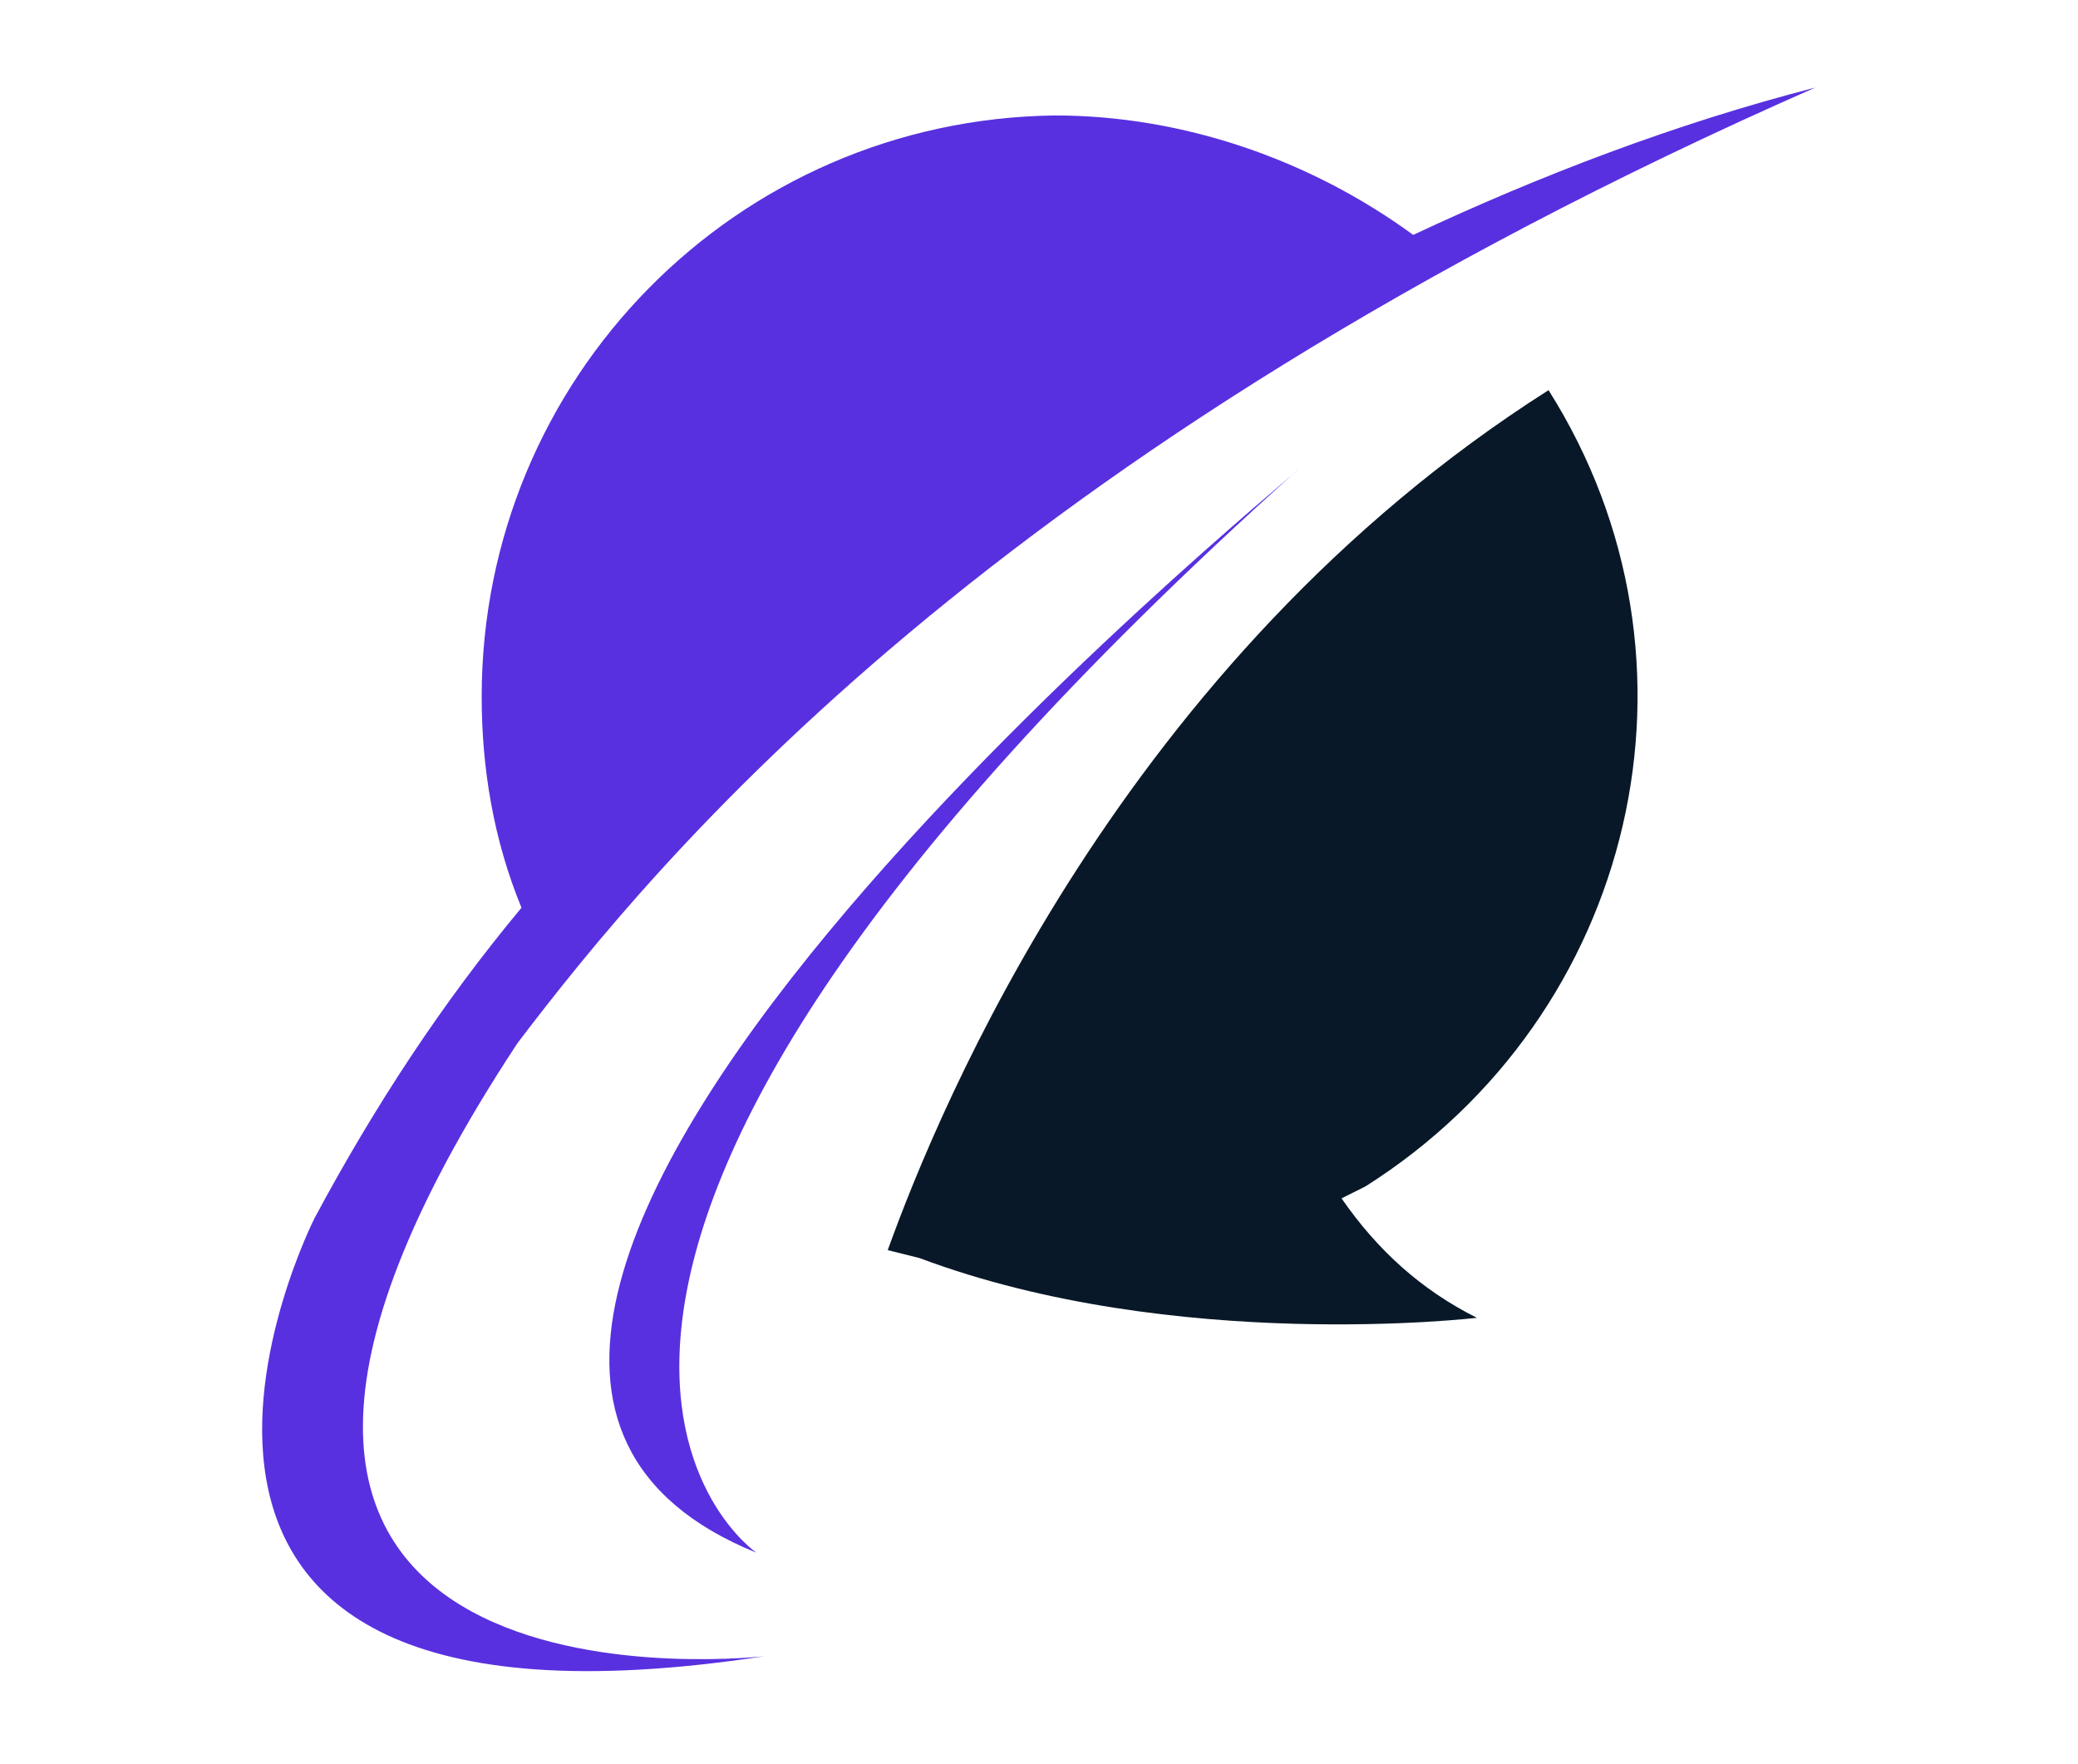
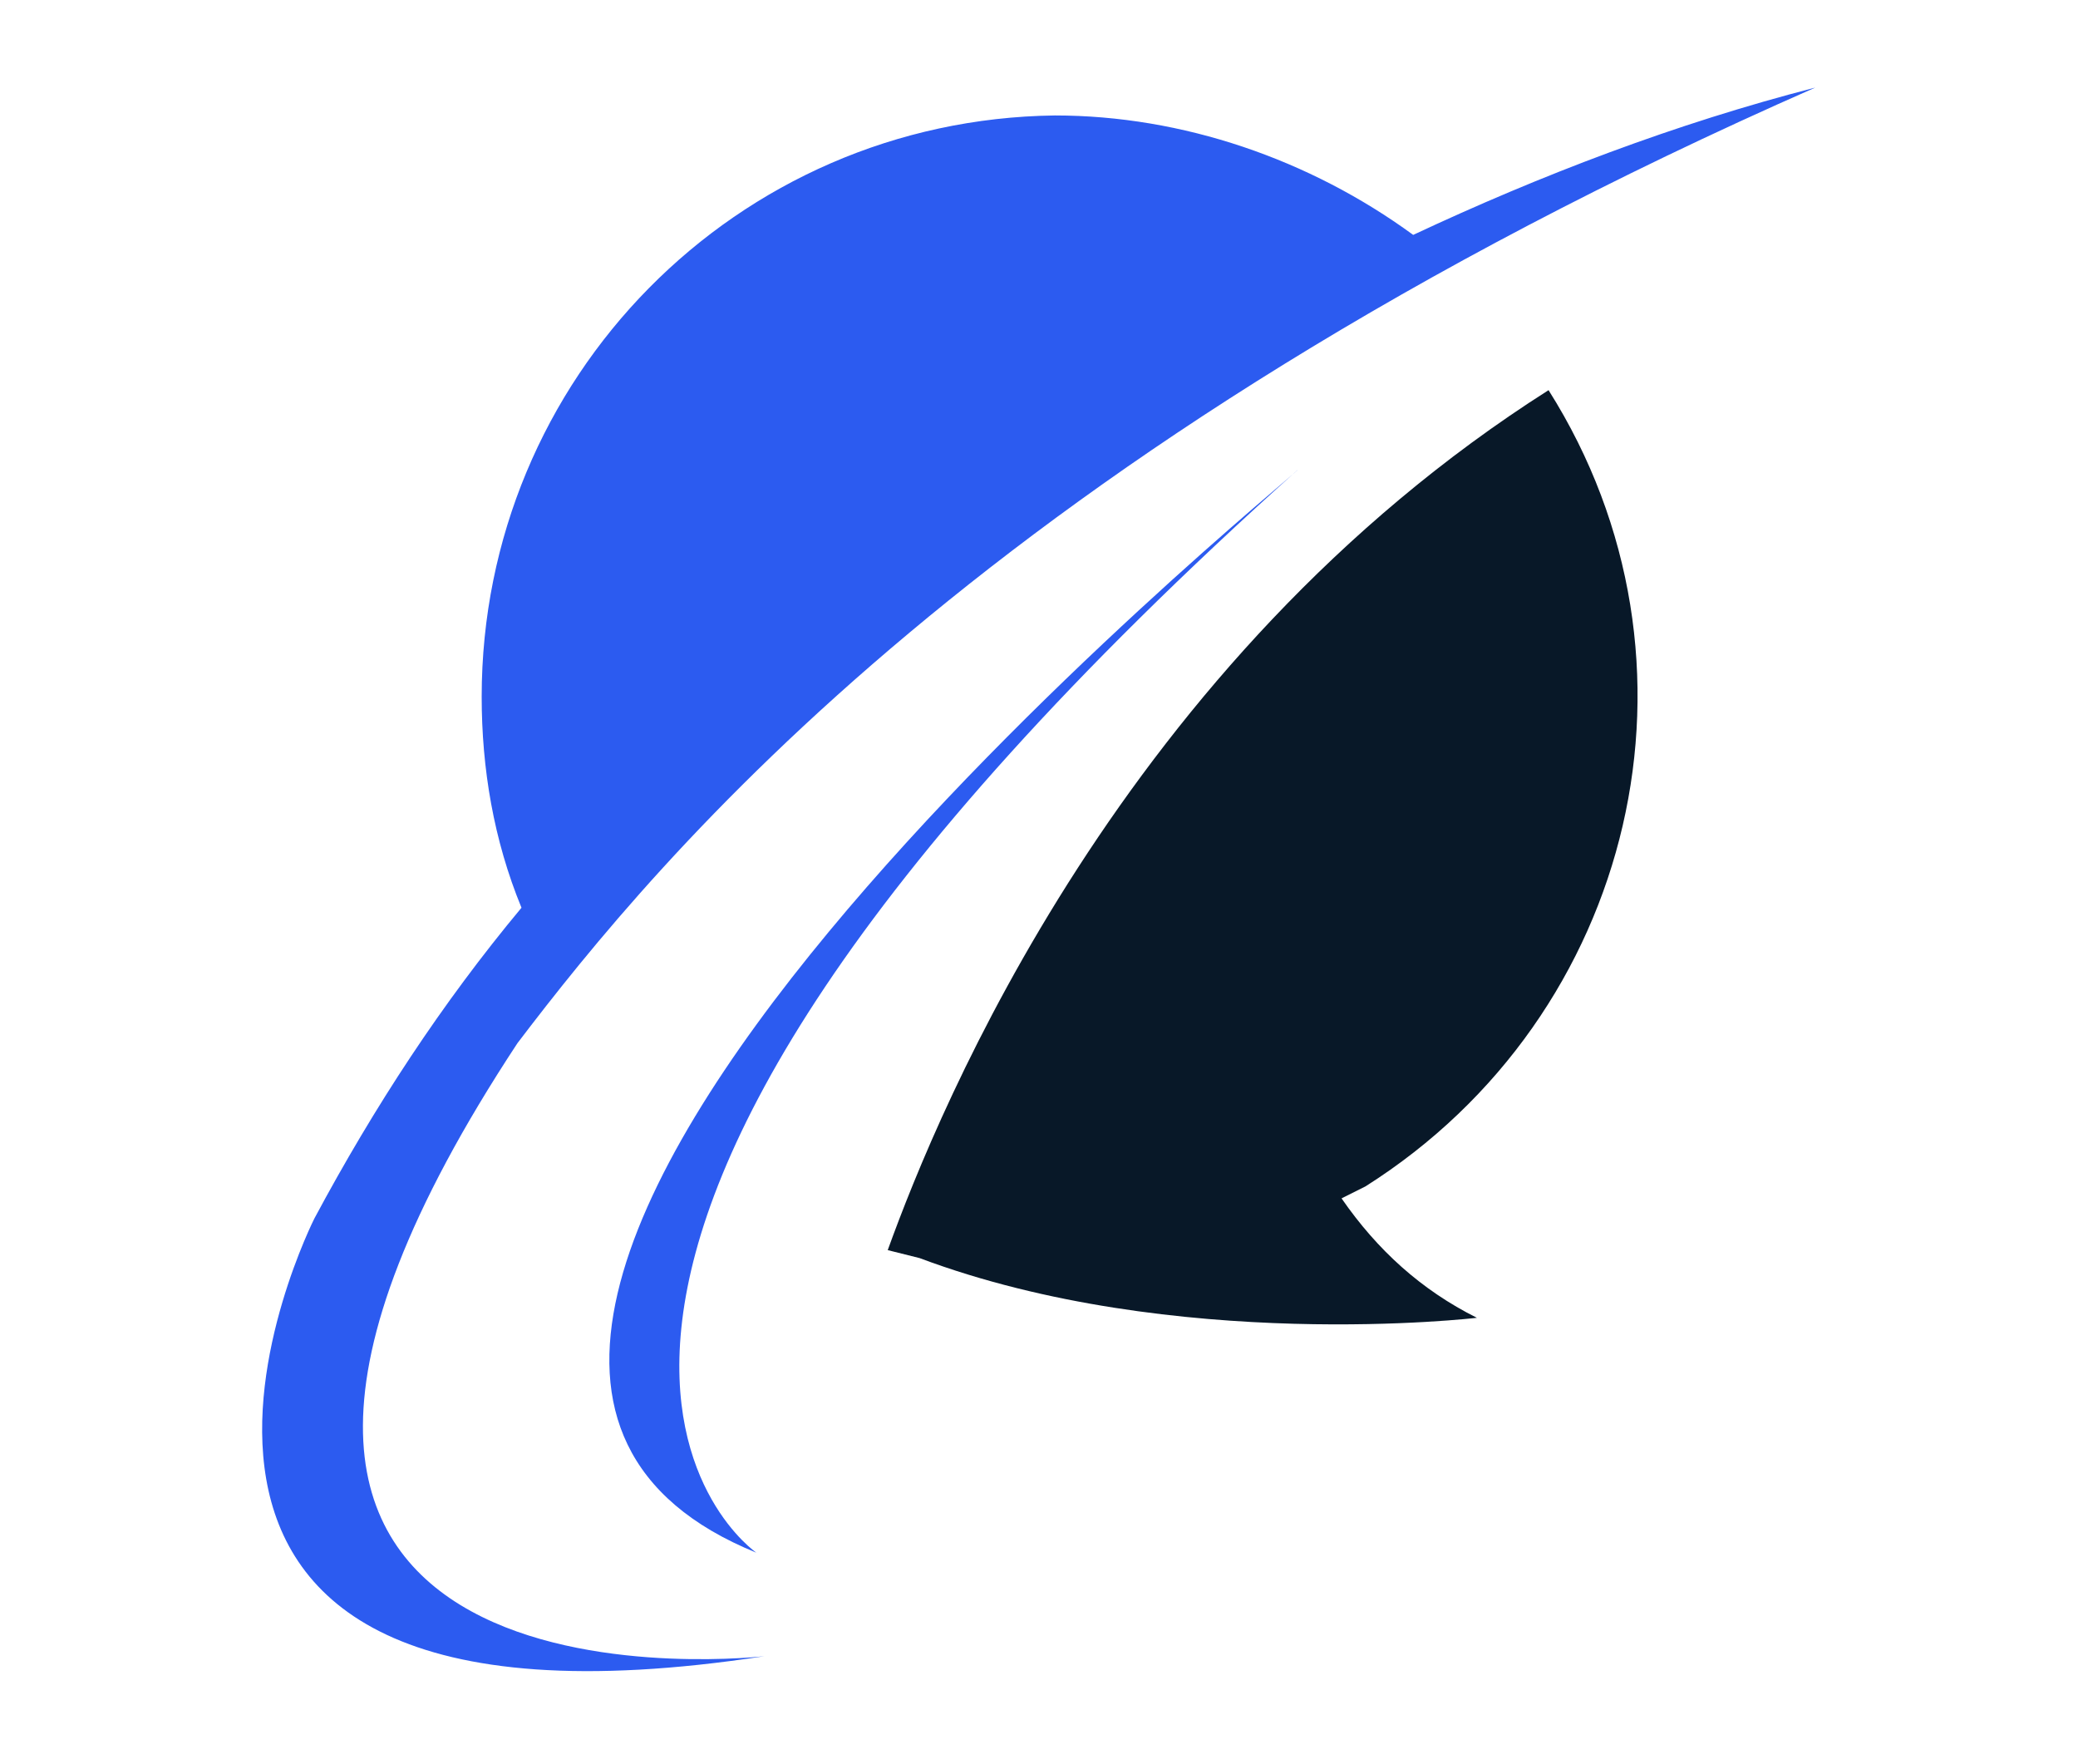
<svg xmlns="http://www.w3.org/2000/svg" version="1.1" id="Layer_1" x="0px" y="0px" viewBox="0 0 52.2 44.3" style="enable-background:new 0 0 52.2 44.3;" xml:space="preserve">
  <style type="text/css">
- 	.st0{fill:#5830E0;}
+ 	.st0{fill:#2c5bf0;}
	.st1{fill:#081828;}
</style>
  <g>
    <path class="st0" d="M19.2,41.6c-18.3,2.8-11.3-11-11.3-11c1.5-2.8,3.2-5.4,5.2-7.8c-0.7-1.7-1-3.5-1-5.3c0-8,6.4-14.5,14.4-14.6   c3.2,0,6.4,1.1,9,3c3.2-1.5,6.6-2.8,10.1-3.7c-20.7,9.1-29.1,19.4-32.6,24C1.8,43.2,18.3,41.7,19.2,41.6z" />
    <path class="st1" d="M37.1,33.1c0,0-7.6,0.9-14-1.5l0,0l-0.8-0.2c1.3-3.6,5.9-14.8,16.6-21.6c4.3,6.8,2.2,15.7-4.6,20   c-0.2,0.1-0.4,0.2-0.6,0.3C34.6,31.4,35.7,32.4,37.1,33.1z" />
    <path class="st0" d="M19,39c0,0-9.5-6.5,13.6-27.2C32.6,11.9,5.7,33.6,19,39z" />
  </g>
</svg>
